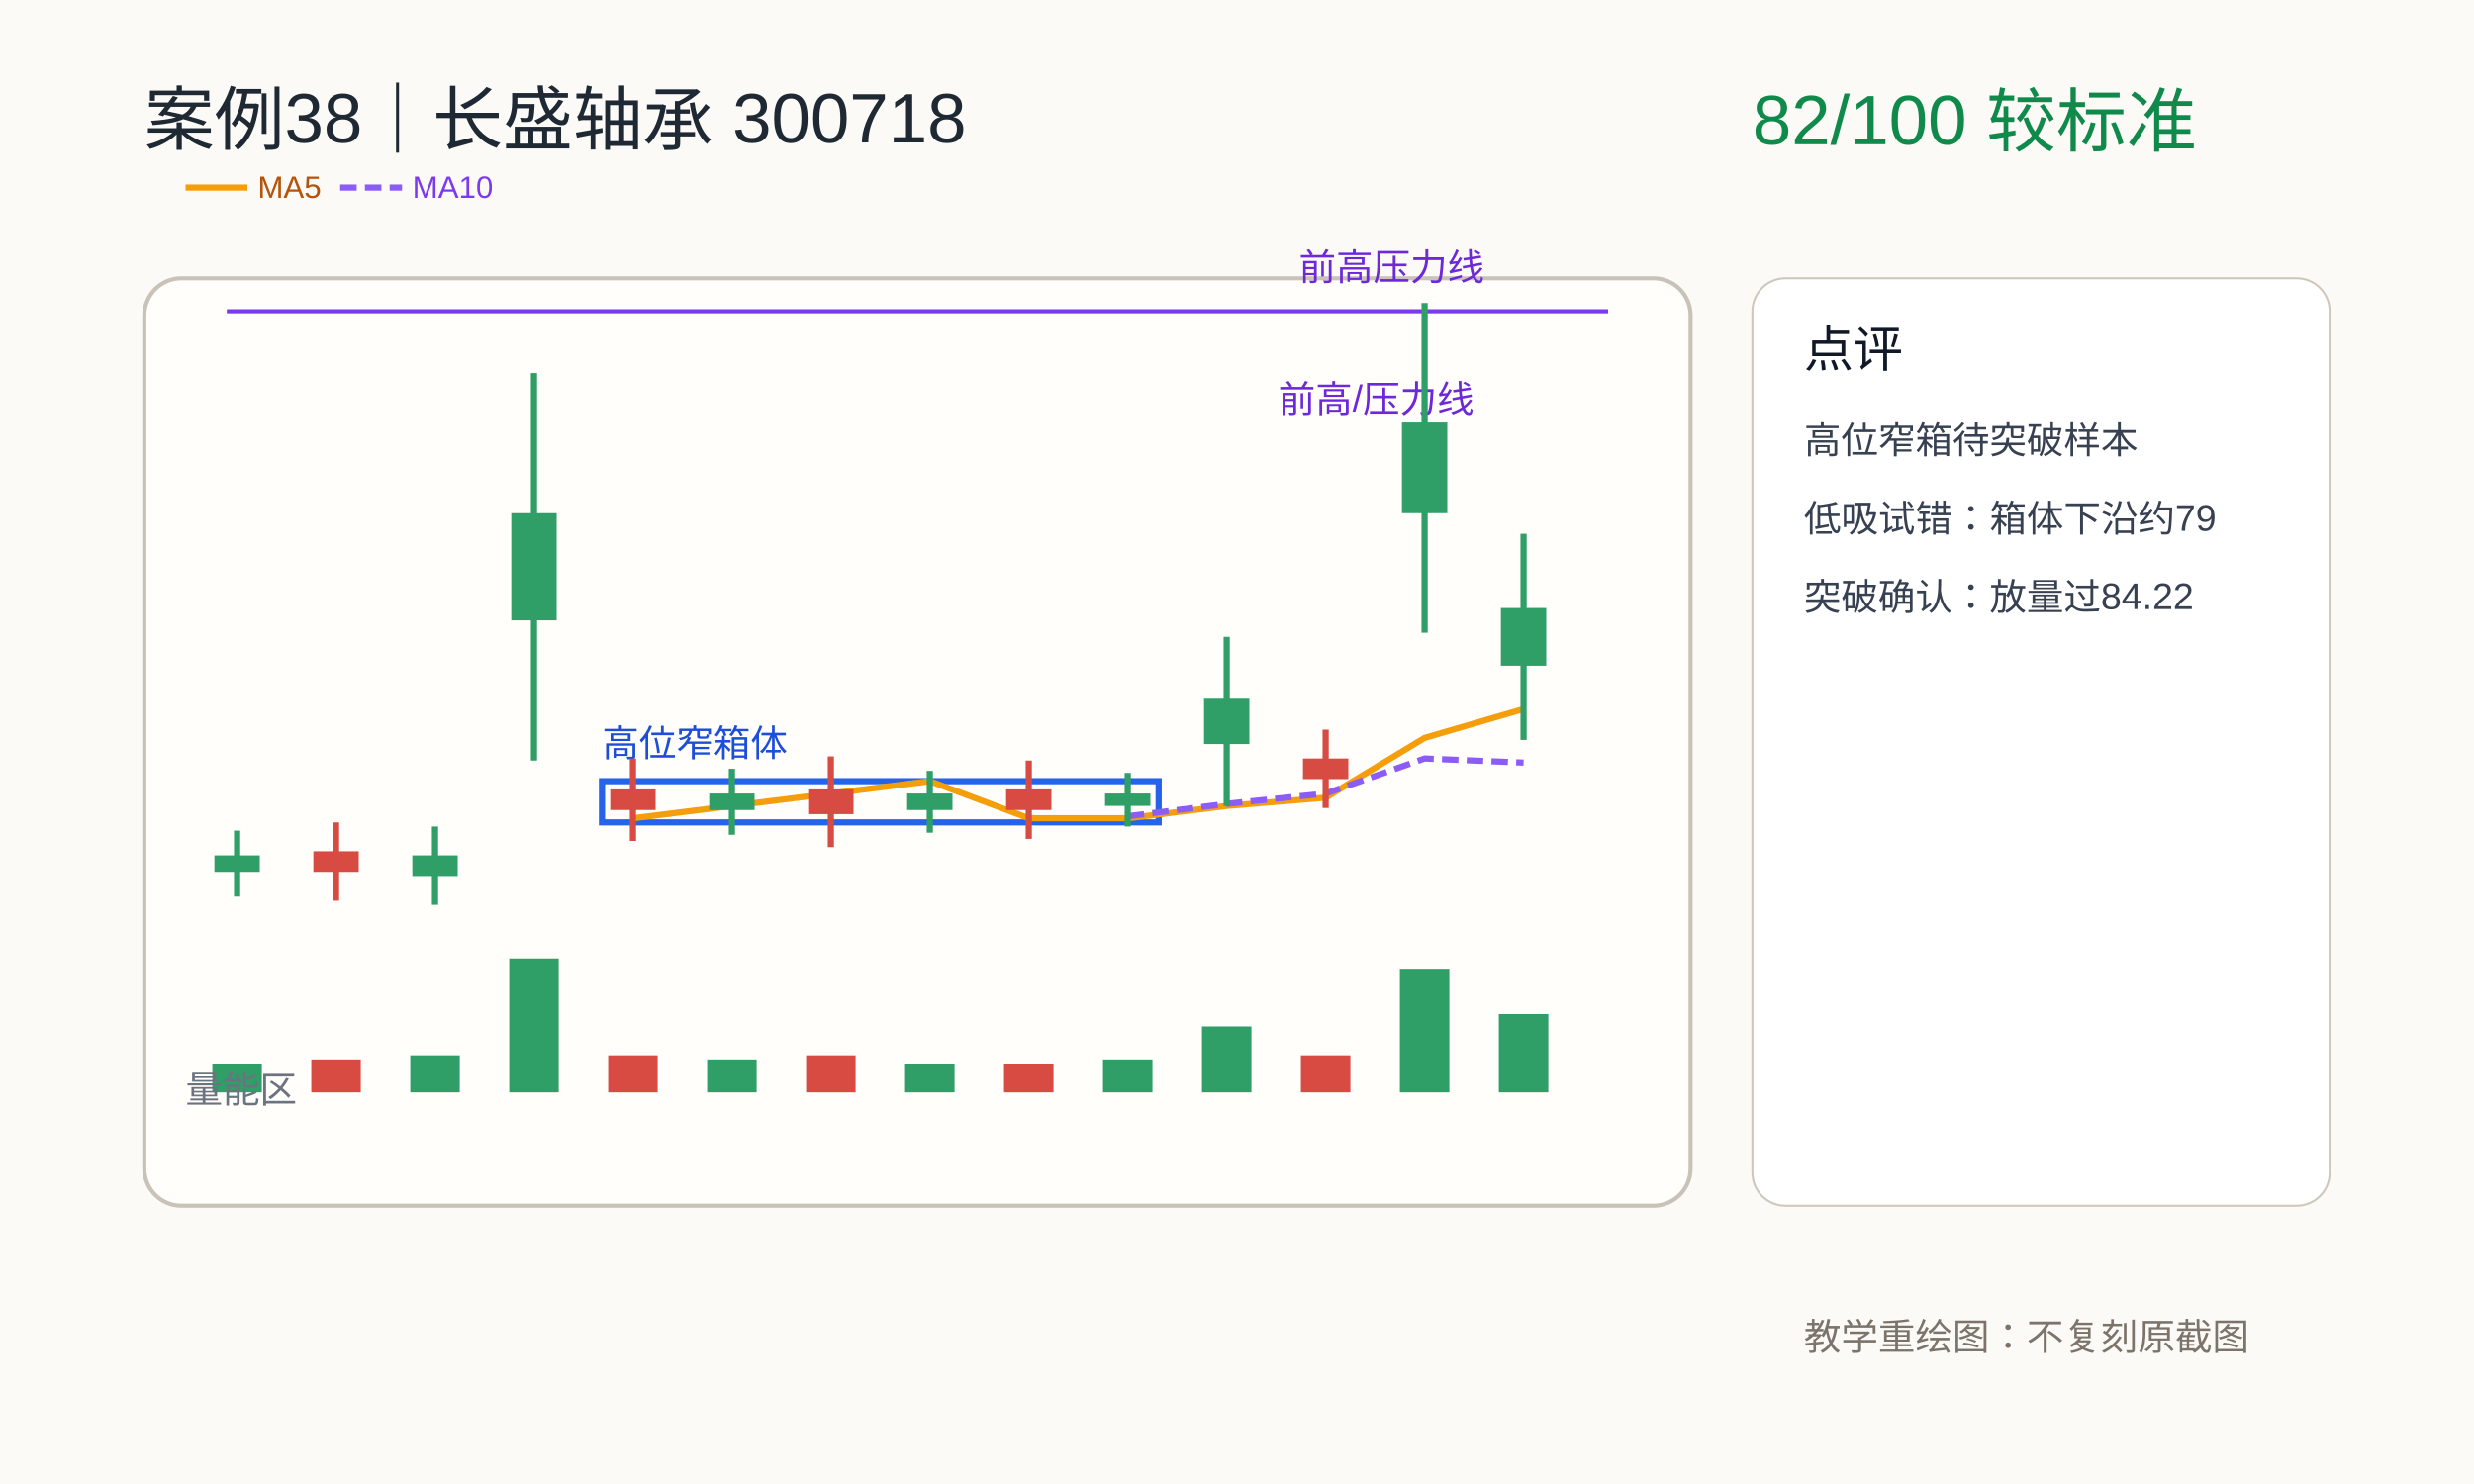
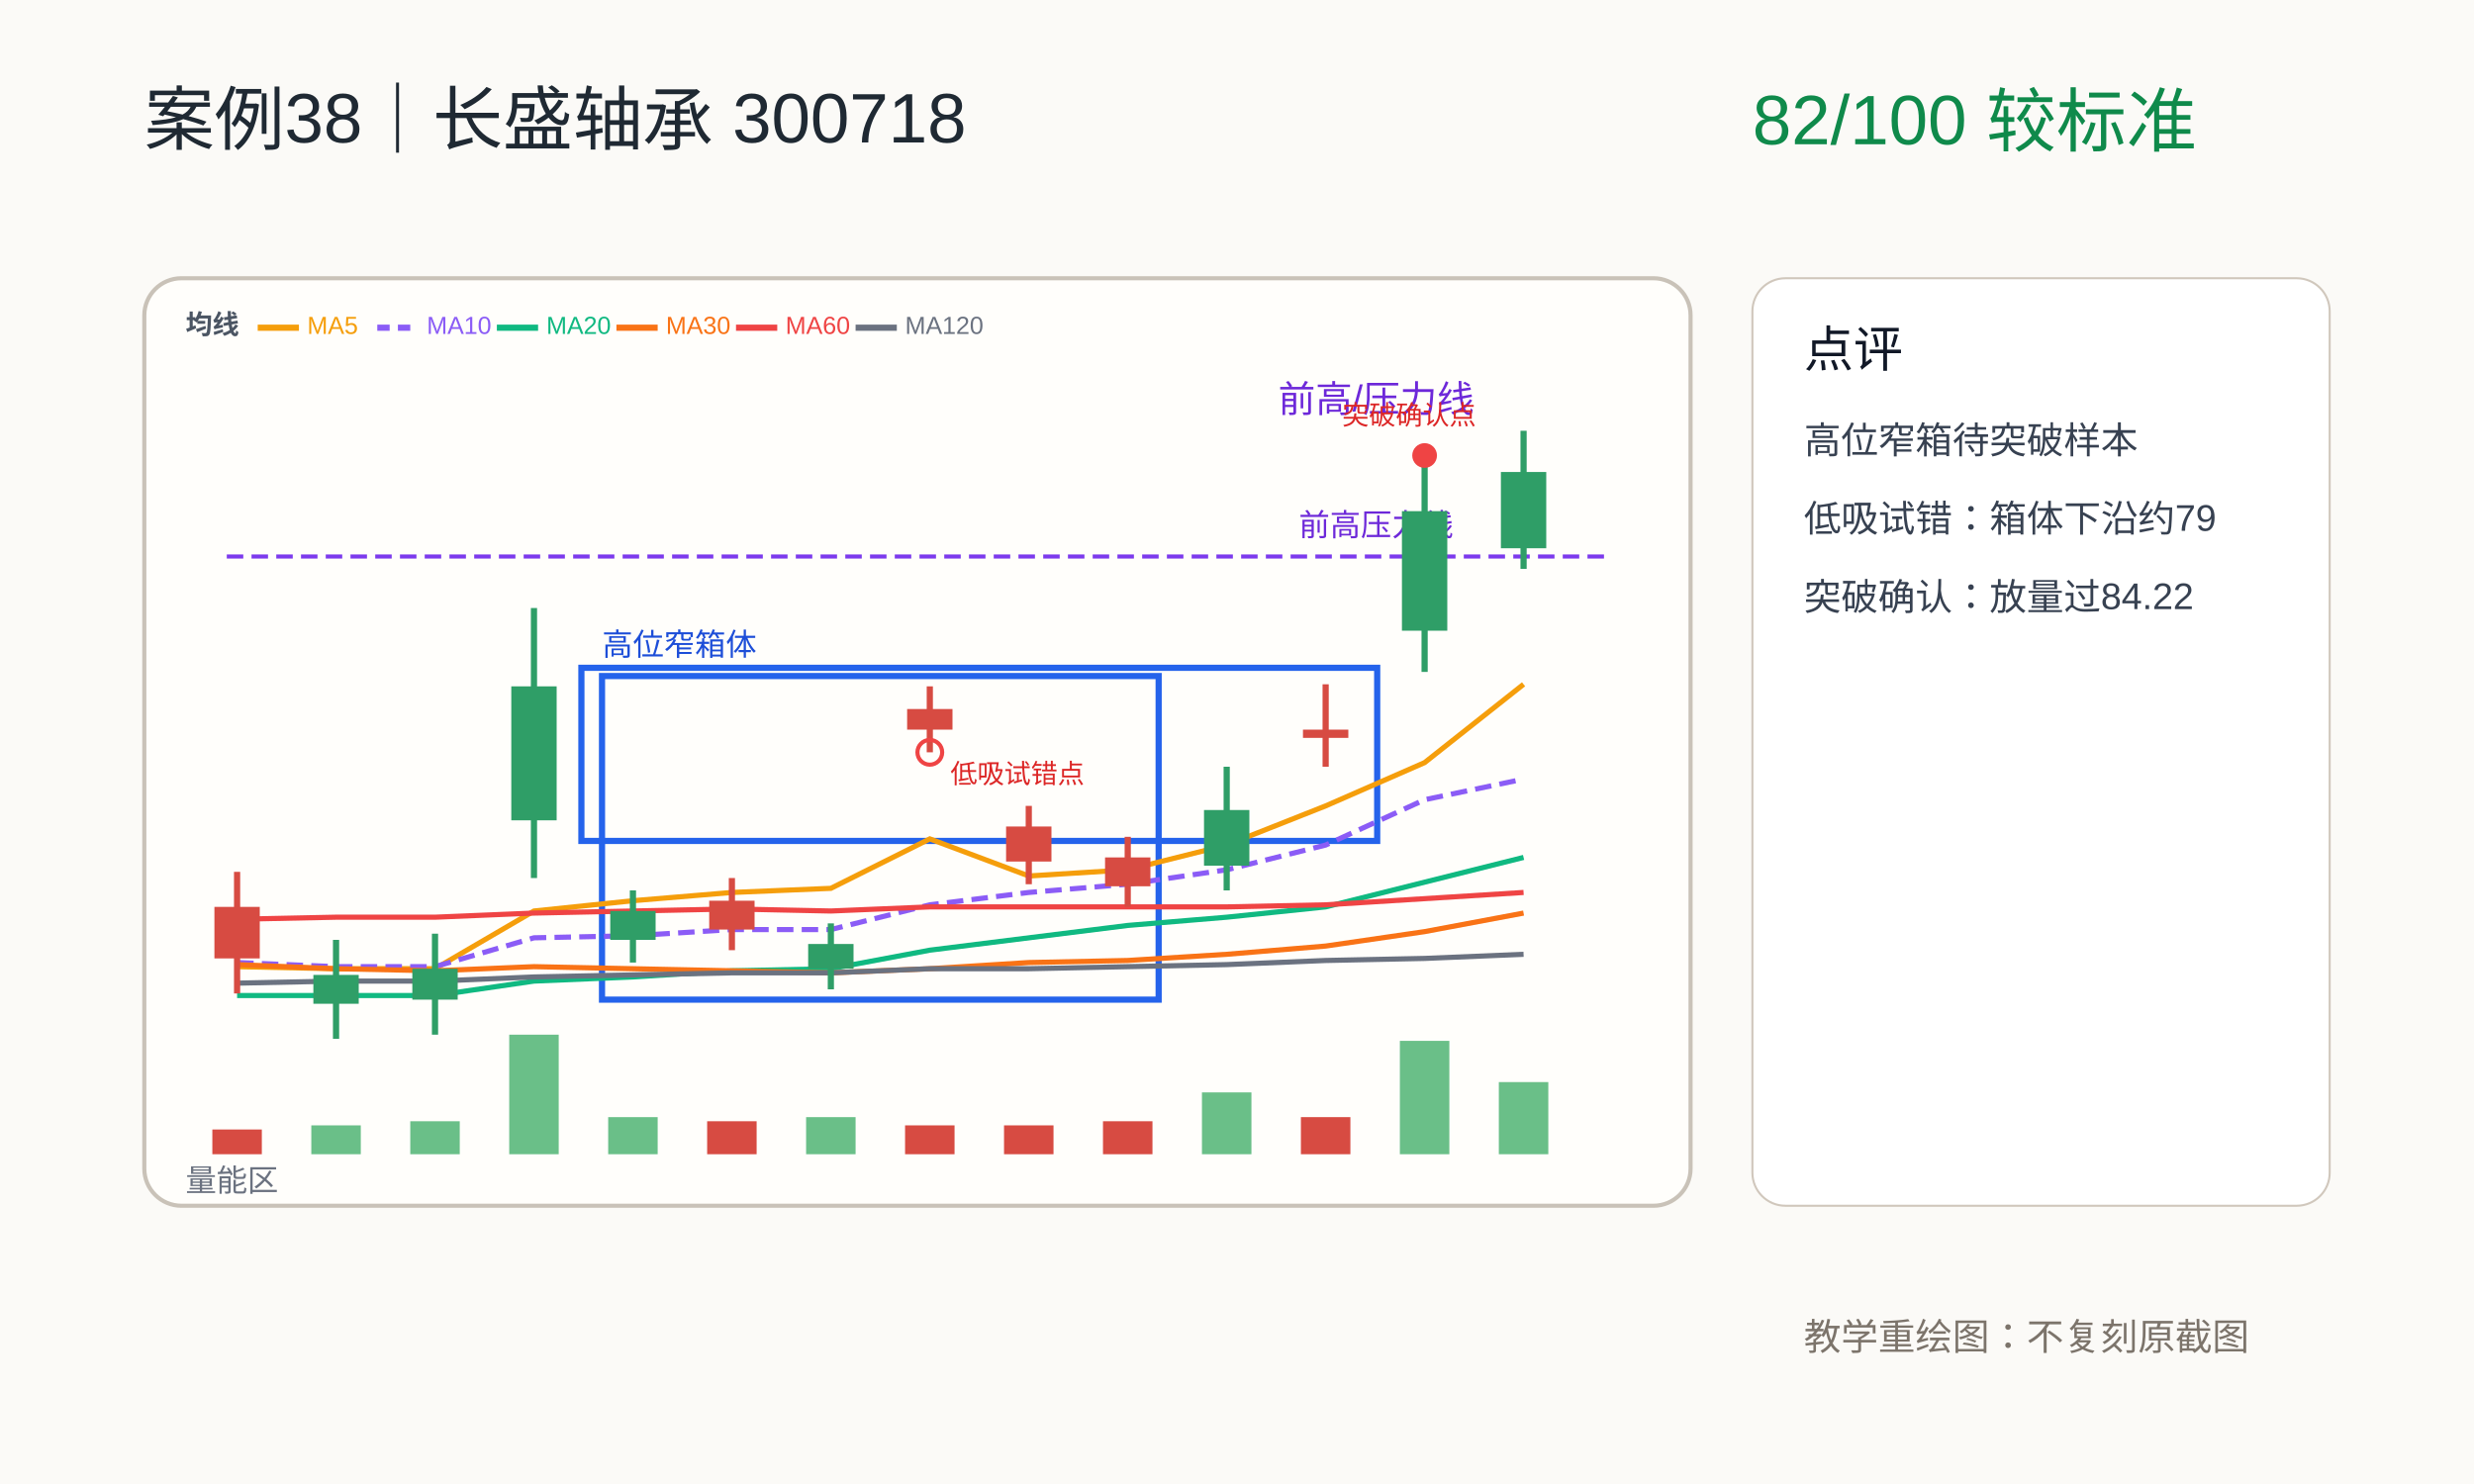
<svg xmlns="http://www.w3.org/2000/svg" width="1200" height="720" viewBox="0 0 1200 720">
  <rect width="1200" height="720" fill="#fbfaf7" />
  <rect x="70" y="135" width="750" height="450" rx="18" fill="#fffefb" stroke="#c9c2b8" stroke-width="2" />
  <text x="70" y="70" font-size="34" font-family="PingFang SC, Arial" fill="#1f2933">案例38｜长盛轴承 300718</text>
  <text x="850" y="70" font-size="34" font-family="PingFang SC, Arial" fill="#0f8a4b">82/100  较标准</text>
  <text x="620" y="200" font-size="18" font-family="PingFang SC, Arial" fill="#6d28d9">前高/压力线</text>
-   <line x1="110" y1="151" x2="780" y2="151" stroke="#7c3aed" stroke-width="2" />
-   <text x="630" y="136" font-size="18" font-family="PingFang SC, Arial" fill="#6d28d9">前高压力线</text>
-   <rect x="292" y="379" width="270" height="20" fill="none" stroke="#2563eb" stroke-width="3" />
-   <text x="292" y="367" font-size="18" font-family="PingFang SC, Arial" fill="#1d4ed8">高位窄箱体</text>
-   <polyline points="307,397 355,391 403,385 451,379 499,397 547,397 595,391 643,387 691,358 739,344" fill="none" stroke="#f59e0b" stroke-width="3" />
-   <polyline points="547,396 595,390 643,385 691,368 739,370" fill="none" stroke="#8b5cf6" stroke-width="3" stroke-dasharray="8,4" />
-   <line x1="90" y1="91" x2="120" y2="91" stroke="#f59e0b" stroke-width="3" />
-   <text x="125" y="96" font-size="15" font-family="PingFang SC, Arial" fill="#b45309">MA5</text>
-   <line x1="165" y1="91" x2="195" y2="91" stroke="#8b5cf6" stroke-width="3" stroke-dasharray="8,4" />
-   <text x="200" y="96" font-size="15" font-family="PingFang SC, Arial" fill="#7c3aed">MA10</text>
-   <line x1="115" y1="403" x2="115" y2="435" stroke="#2f9e67" stroke-width="3" />
-   <rect x="104" y="415" width="22" height="8" fill="#2f9e67" />
-   <line x1="163" y1="399" x2="163" y2="437" stroke="#d74b42" stroke-width="3" />
-   <rect x="152" y="413" width="22" height="10" fill="#d74b42" />
-   <line x1="211" y1="401" x2="211" y2="439" stroke="#2f9e67" stroke-width="3" />
-   <rect x="200" y="415" width="22" height="10" fill="#2f9e67" />
-   <line x1="259" y1="181" x2="259" y2="369" stroke="#2f9e67" stroke-width="3" />
-   <rect x="248" y="249" width="22" height="52" fill="#2f9e67" />
-   <line x1="307" y1="368" x2="307" y2="408" stroke="#d74b42" stroke-width="3" />
-   <rect x="296" y="383" width="22" height="10" fill="#d74b42" />
-   <line x1="355" y1="373" x2="355" y2="405" stroke="#2f9e67" stroke-width="3" />
-   <rect x="344" y="385" width="22" height="8" fill="#2f9e67" />
-   <line x1="403" y1="367" x2="403" y2="411" stroke="#d74b42" stroke-width="3" />
-   <rect x="392" y="383" width="22" height="12" fill="#d74b42" />
-   <line x1="451" y1="374" x2="451" y2="404" stroke="#2f9e67" stroke-width="3" />
-   <rect x="440" y="385" width="22" height="8" fill="#2f9e67" />
-   <line x1="499" y1="369" x2="499" y2="407" stroke="#d74b42" stroke-width="3" />
-   <rect x="488" y="383" width="22" height="10" fill="#d74b42" />
-   <line x1="547" y1="375" x2="547" y2="401" stroke="#2f9e67" stroke-width="3" />
-   <rect x="536" y="385" width="22" height="6" fill="#2f9e67" />
-   <line x1="595" y1="309" x2="595" y2="391" stroke="#2f9e67" stroke-width="3" />
-   <rect x="584" y="339" width="22" height="22" fill="#2f9e67" />
-   <line x1="643" y1="354" x2="643" y2="392" stroke="#d74b42" stroke-width="3" />
-   <rect x="632" y="368" width="22" height="10" fill="#d74b42" />
-   <line x1="691" y1="147" x2="691" y2="307" stroke="#2f9e67" stroke-width="3" />
-   <rect x="680" y="205" width="22" height="44" fill="#2f9e67" />
-   <line x1="739" y1="259" x2="739" y2="359" stroke="#2f9e67" stroke-width="3" />
-   <rect x="728" y="295" width="22" height="28" fill="#2f9e67" />
-   <rect x="103" y="516" width="24" height="14" fill="#2f9e67" />
-   <rect x="151" y="514" width="24" height="16" fill="#d74b42" />
-   <rect x="199" y="512" width="24" height="18" fill="#2f9e67" />
-   <rect x="247" y="465" width="24" height="65" fill="#2f9e67" />
-   <rect x="295" y="512" width="24" height="18" fill="#d74b42" />
-   <rect x="343" y="514" width="24" height="16" fill="#2f9e67" />
-   <rect x="391" y="512" width="24" height="18" fill="#d74b42" />
-   <rect x="439" y="516" width="24" height="14" fill="#2f9e67" />
-   <rect x="487" y="516" width="24" height="14" fill="#d74b42" />
-   <rect x="535" y="514" width="24" height="16" fill="#2f9e67" />
-   <rect x="583" y="498" width="24" height="32" fill="#2f9e67" />
-   <rect x="631" y="512" width="24" height="18" fill="#d74b42" />
-   <rect x="679" y="470" width="24" height="60" fill="#2f9e67" />
-   <rect x="727" y="492" width="24" height="38" fill="#2f9e67" />
-   <text x="90" y="535" font-size="18" font-family="PingFang SC, Arial" fill="#6b7280">量能区</text>
+   <rect x="282" y="324" width="386" height="84" fill="none" stroke="#2563eb" stroke-width="3" />
+   <text x="90" y="162" font-size="13" font-family="PingFang SC, Arial" fill="#4b5563" font-weight="bold">均线</text>
+   <line x1="125" y1="159" x2="145" y2="159" stroke="#f59e0b" stroke-width="3" />
+   <text x="149" y="162" font-size="12" font-family="PingFang SC, Arial" fill="#f59e0b">MA5</text>
+   <line x1="183" y1="159" x2="203" y2="159" stroke="#8b5cf6" stroke-width="3" stroke-dasharray="6,4" />
+   <text x="207" y="162" font-size="12" font-family="PingFang SC, Arial" fill="#8b5cf6">MA10</text>
+   <line x1="241" y1="159" x2="261" y2="159" stroke="#10b981" stroke-width="3" />
+   <text x="265" y="162" font-size="12" font-family="PingFang SC, Arial" fill="#10b981">MA20</text>
+   <line x1="299" y1="159" x2="319" y2="159" stroke="#f97316" stroke-width="3" />
+   <text x="323" y="162" font-size="12" font-family="PingFang SC, Arial" fill="#f97316">MA30</text>
+   <line x1="357" y1="159" x2="377" y2="159" stroke="#ef4444" stroke-width="3" />
+   <text x="381" y="162" font-size="12" font-family="PingFang SC, Arial" fill="#ef4444">MA60</text>
+   <line x1="415" y1="159" x2="435" y2="159" stroke="#6b7280" stroke-width="3" />
+   <text x="439" y="162" font-size="12" font-family="PingFang SC, Arial" fill="#6b7280">MA120</text>
+   <line x1="110" y1="270" x2="780" y2="270" stroke="#7c3aed" stroke-width="2" stroke-dasharray="8,4" />
+   <text x="630" y="260" font-size="15" font-family="PingFang SC, Arial" fill="#6d28d9">前高压力线</text>
+   <rect x="292" y="328" width="270" height="157" fill="none" stroke="#2563eb" stroke-width="3" />
+   <text x="292" y="318" font-size="15" font-family="PingFang SC, Arial" fill="#1d4ed8">高位窄箱体</text>
+   <polyline points="115,469 163,470 211,470 259,442 307,437 355,433 403,431 451,407 499,425 547,422 595,410 643,391 691,370 739,332" fill="none" stroke="#f59e0b" stroke-width="2.5" />
+   <polyline points="115,467 163,469 211,469 259,455 307,454 355,451 403,451 451,439 499,433 547,429 595,422 643,410 691,388 739,378" fill="none" stroke="#8b5cf6" stroke-width="2.5" stroke-dasharray="8,4" />
+   <polyline points="115,483 163,483 211,483 259,476 307,474 355,471 403,470 451,461 499,455 547,449 595,445 643,440 691,428 739,416" fill="none" stroke="#10b981" stroke-width="2.5" />
+   <polyline points="115,468 163,470 211,471 259,469 307,470 355,471 403,472 451,470 499,467 547,466 595,463 643,459 691,452 739,443" fill="none" stroke="#f97316" stroke-width="2.5" />
+   <polyline points="115,446 163,445 211,445 259,443 307,442 355,441 403,442 451,440 499,440 547,440 595,440 643,439 691,436 739,433" fill="none" stroke="#ef4444" stroke-width="2.5" />
+   <polyline points="115,477 163,476 211,476 259,474 307,473 355,472 403,472 451,470 499,470 547,469 595,468 643,466 691,465 739,463" fill="none" stroke="#6b7280" stroke-width="2.5" />
+   <line x1="115" y1="423" x2="115" y2="482" stroke="#d74b42" stroke-width="3" />
+   <rect x="104" y="440" width="22" height="25" fill="#d74b42" />
+   <line x1="163" y1="456" x2="163" y2="504" stroke="#2f9e67" stroke-width="3" />
+   <rect x="152" y="473" width="22" height="14" fill="#2f9e67" />
+   <line x1="211" y1="453" x2="211" y2="502" stroke="#2f9e67" stroke-width="3" />
+   <rect x="200" y="470" width="22" height="15" fill="#2f9e67" />
+   <line x1="259" y1="295" x2="259" y2="426" stroke="#2f9e67" stroke-width="3" />
+   <rect x="248" y="333" width="22" height="65" fill="#2f9e67" />
+   <line x1="307" y1="432" x2="307" y2="467" stroke="#2f9e67" stroke-width="3" />
+   <rect x="296" y="442" width="22" height="14" fill="#2f9e67" />
+   <line x1="355" y1="426" x2="355" y2="461" stroke="#d74b42" stroke-width="3" />
+   <rect x="344" y="437" width="22" height="14" fill="#d74b42" />
+   <line x1="403" y1="448" x2="403" y2="480" stroke="#2f9e67" stroke-width="3" />
+   <rect x="392" y="458" width="22" height="12" fill="#2f9e67" />
+   <line x1="451" y1="333" x2="451" y2="365" stroke="#d74b42" stroke-width="3" />
+   <rect x="440" y="344" width="22" height="10" fill="#d74b42" />
+   <line x1="499" y1="391" x2="499" y2="429" stroke="#d74b42" stroke-width="3" />
+   <rect x="488" y="401" width="22" height="17" fill="#d74b42" />
+   <line x1="547" y1="406" x2="547" y2="440" stroke="#d74b42" stroke-width="3" />
+   <rect x="536" y="416" width="22" height="14" fill="#d74b42" />
+   <line x1="595" y1="372" x2="595" y2="432" stroke="#2f9e67" stroke-width="3" />
+   <rect x="584" y="393" width="22" height="27" fill="#2f9e67" />
+   <line x1="643" y1="332" x2="643" y2="372" stroke="#d74b42" stroke-width="3" />
+   <rect x="632" y="354" width="22" height="4" fill="#d74b42" />
+   <line x1="691" y1="221" x2="691" y2="326" stroke="#2f9e67" stroke-width="3" />
+   <rect x="680" y="248" width="22" height="58" fill="#2f9e67" />
+   <line x1="739" y1="209" x2="739" y2="276" stroke="#2f9e67" stroke-width="3" />
+   <rect x="728" y="229" width="22" height="37" fill="#2f9e67" />
+   <rect x="103" y="548" width="24" height="12" fill="#d74b42" />
+   <rect x="151" y="546" width="24" height="14" fill="#6abf88" />
+   <rect x="199" y="544" width="24" height="16" fill="#6abf88" />
+   <rect x="247" y="502" width="24" height="58" fill="#6abf88" />
+   <rect x="295" y="542" width="24" height="18" fill="#6abf88" />
+   <rect x="343" y="544" width="24" height="16" fill="#d74b42" />
+   <rect x="391" y="542" width="24" height="18" fill="#6abf88" />
+   <rect x="439" y="546" width="24" height="14" fill="#d74b42" />
+   <rect x="487" y="546" width="24" height="14" fill="#d74b42" />
+   <rect x="535" y="544" width="24" height="16" fill="#d74b42" />
+   <rect x="583" y="530" width="24" height="30" fill="#6abf88" />
+   <rect x="631" y="542" width="24" height="18" fill="#d74b42" />
+   <rect x="679" y="505" width="24" height="55" fill="#6abf88" />
+   <rect x="727" y="525" width="24" height="35" fill="#6abf88" />
+   <text x="90" y="578" font-size="15" font-family="PingFang SC, Arial" fill="#6b7280">量能区</text>
+   <circle cx="451" cy="365" r="6" fill="none" stroke="#ef4444" stroke-width="2" />
+   <text x="461" y="380" font-size="13" font-family="PingFang SC, Arial" fill="#dc2626">低吸试错点</text>
+   <circle cx="691" cy="221" r="6" fill="#ef4444" stroke="none" />
+   <text x="651" y="206" font-size="13" font-family="PingFang SC, Arial" fill="#dc2626">突破确认点</text>
  <rect x="850" y="135" width="280" height="450" rx="16" fill="#ffffff" stroke="#d0c7bc" />
  <text x="875" y="178" font-size="24" font-family="PingFang SC, Arial" fill="#111827">点评</text>
  <text x="875" y="220" font-size="18" font-family="PingFang SC, Arial" fill="#374151">高位窄箱待突破样本</text>
  <text x="875" y="258" font-size="18" font-family="PingFang SC, Arial" fill="#374151">低吸试错：箱体下沿约79</text>
  <text x="875" y="296" font-size="18" font-family="PingFang SC, Arial" fill="#374151">突破确认：放量过84.22</text>
  <text x="875" y="655" font-size="18" font-family="PingFang SC, Arial" fill="#7c746b">教学重绘图：不复刻原截图</text>
</svg>
